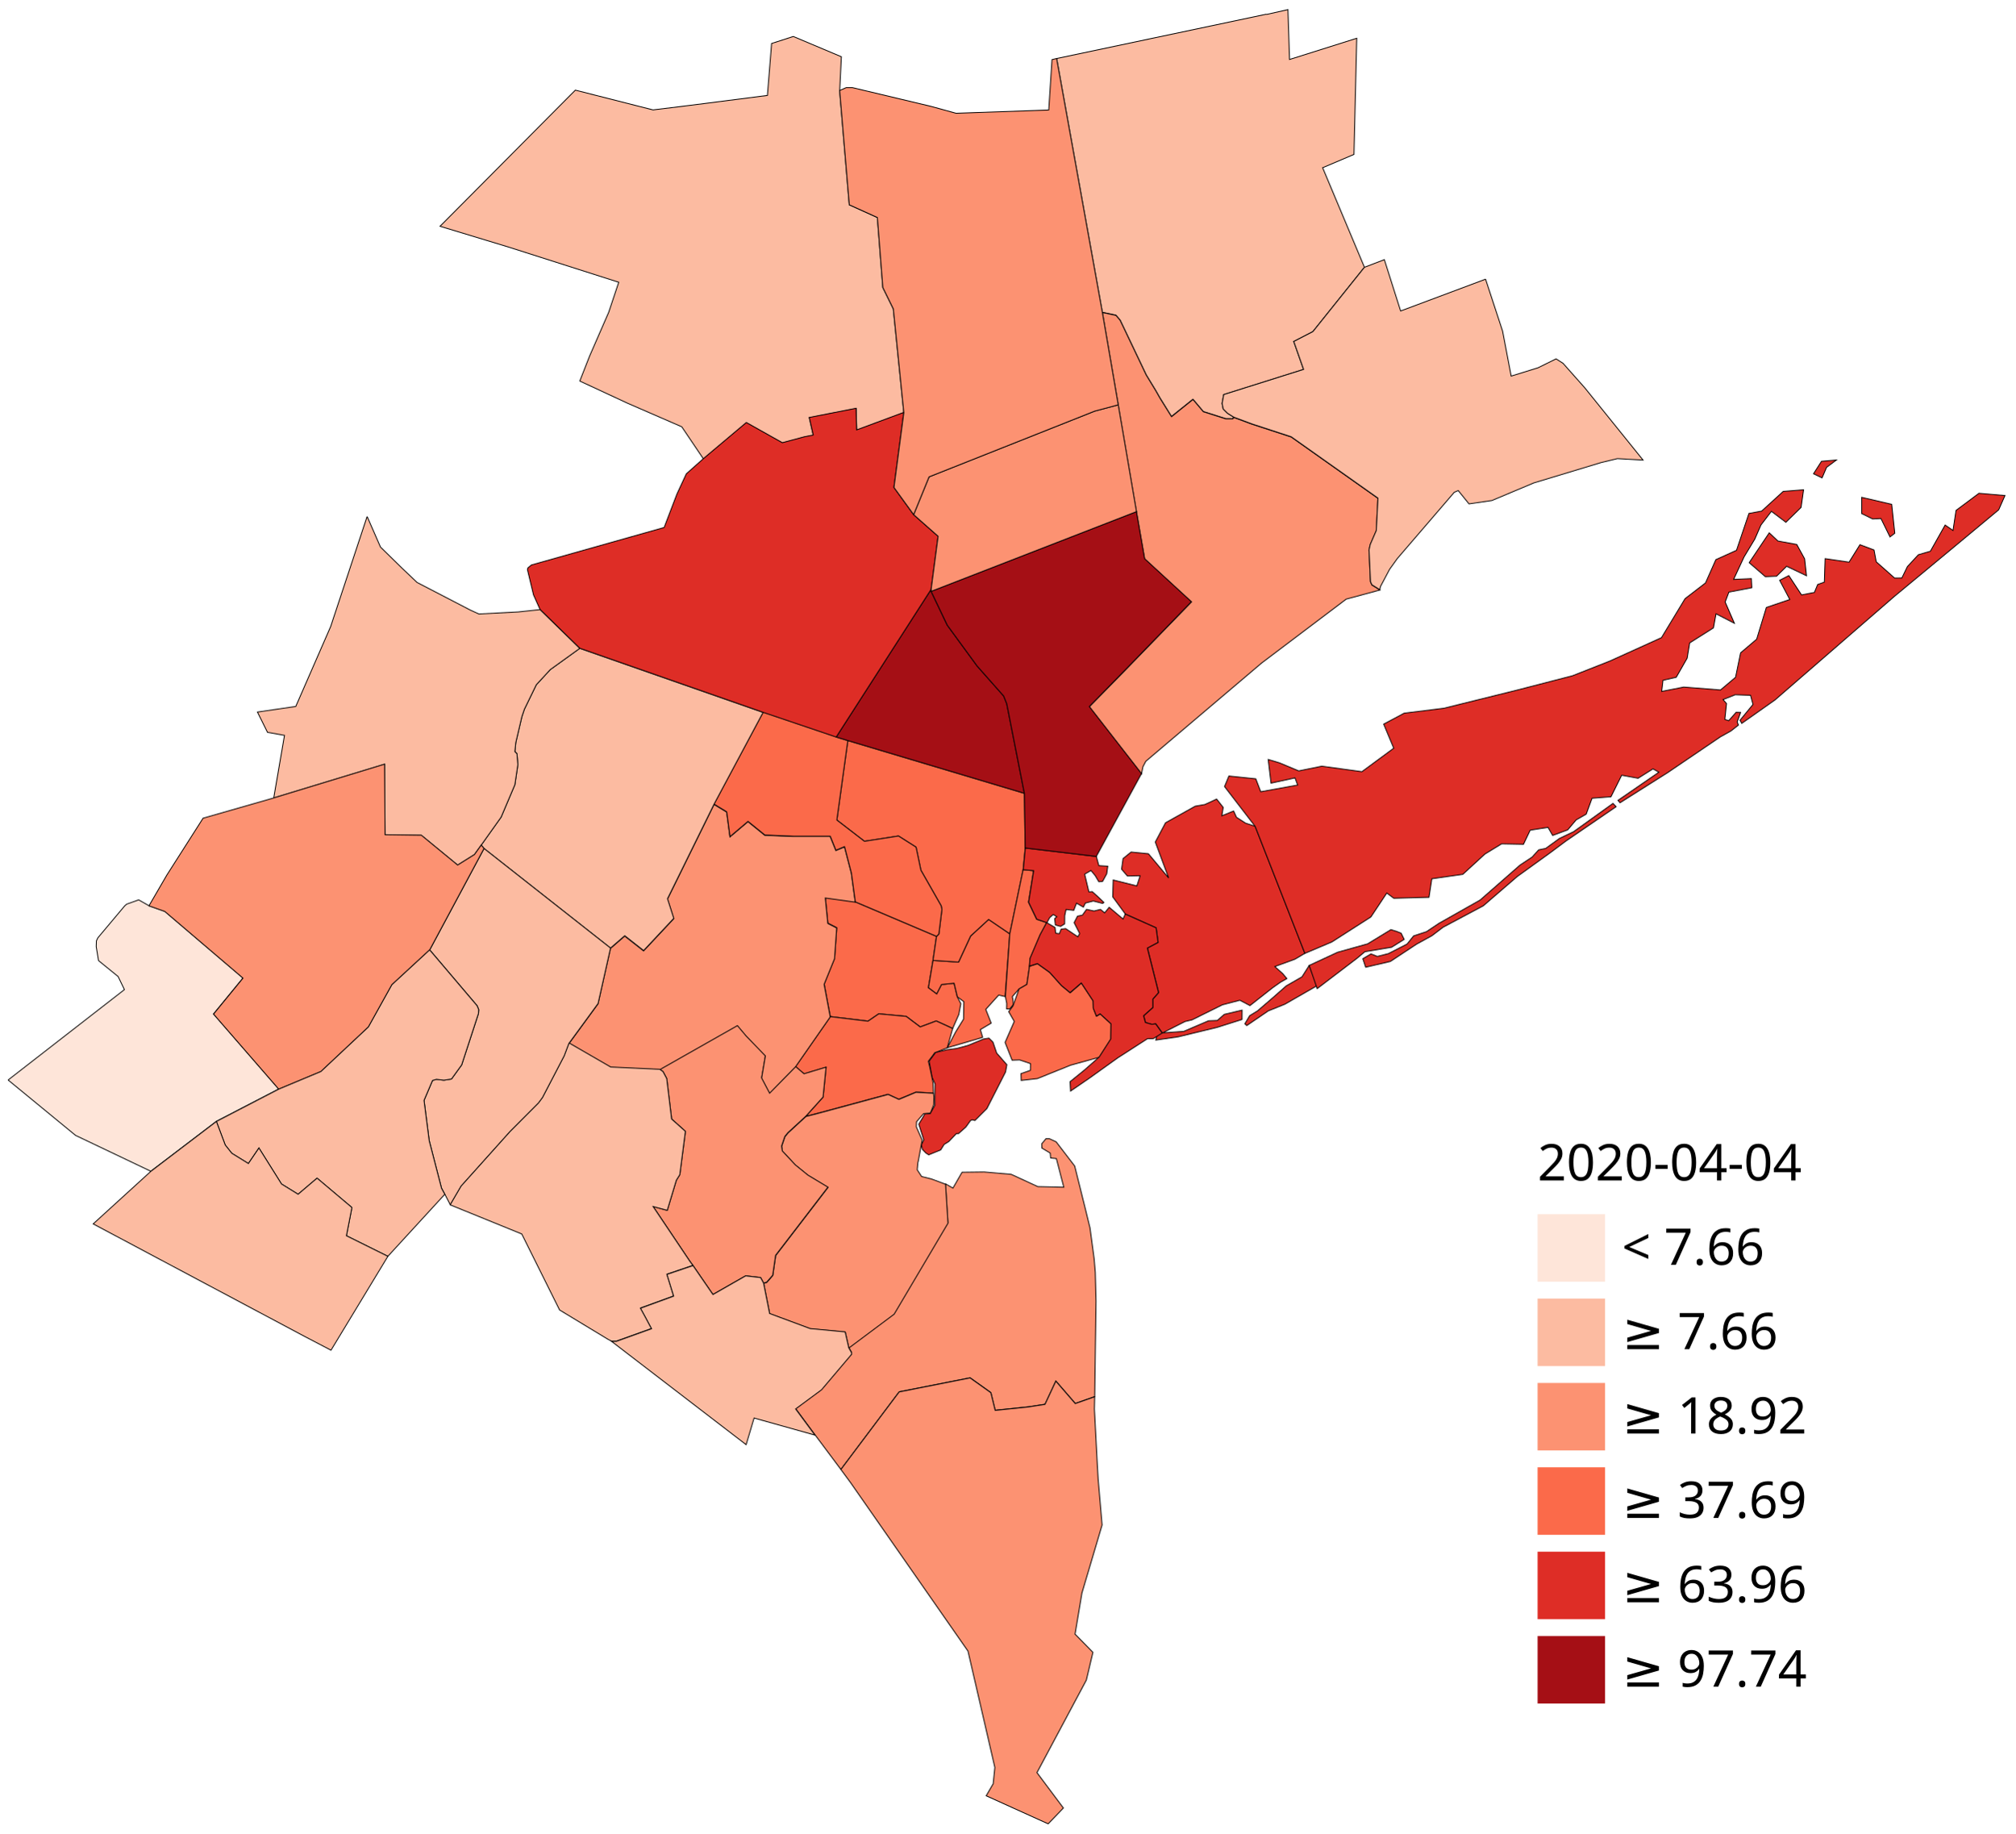
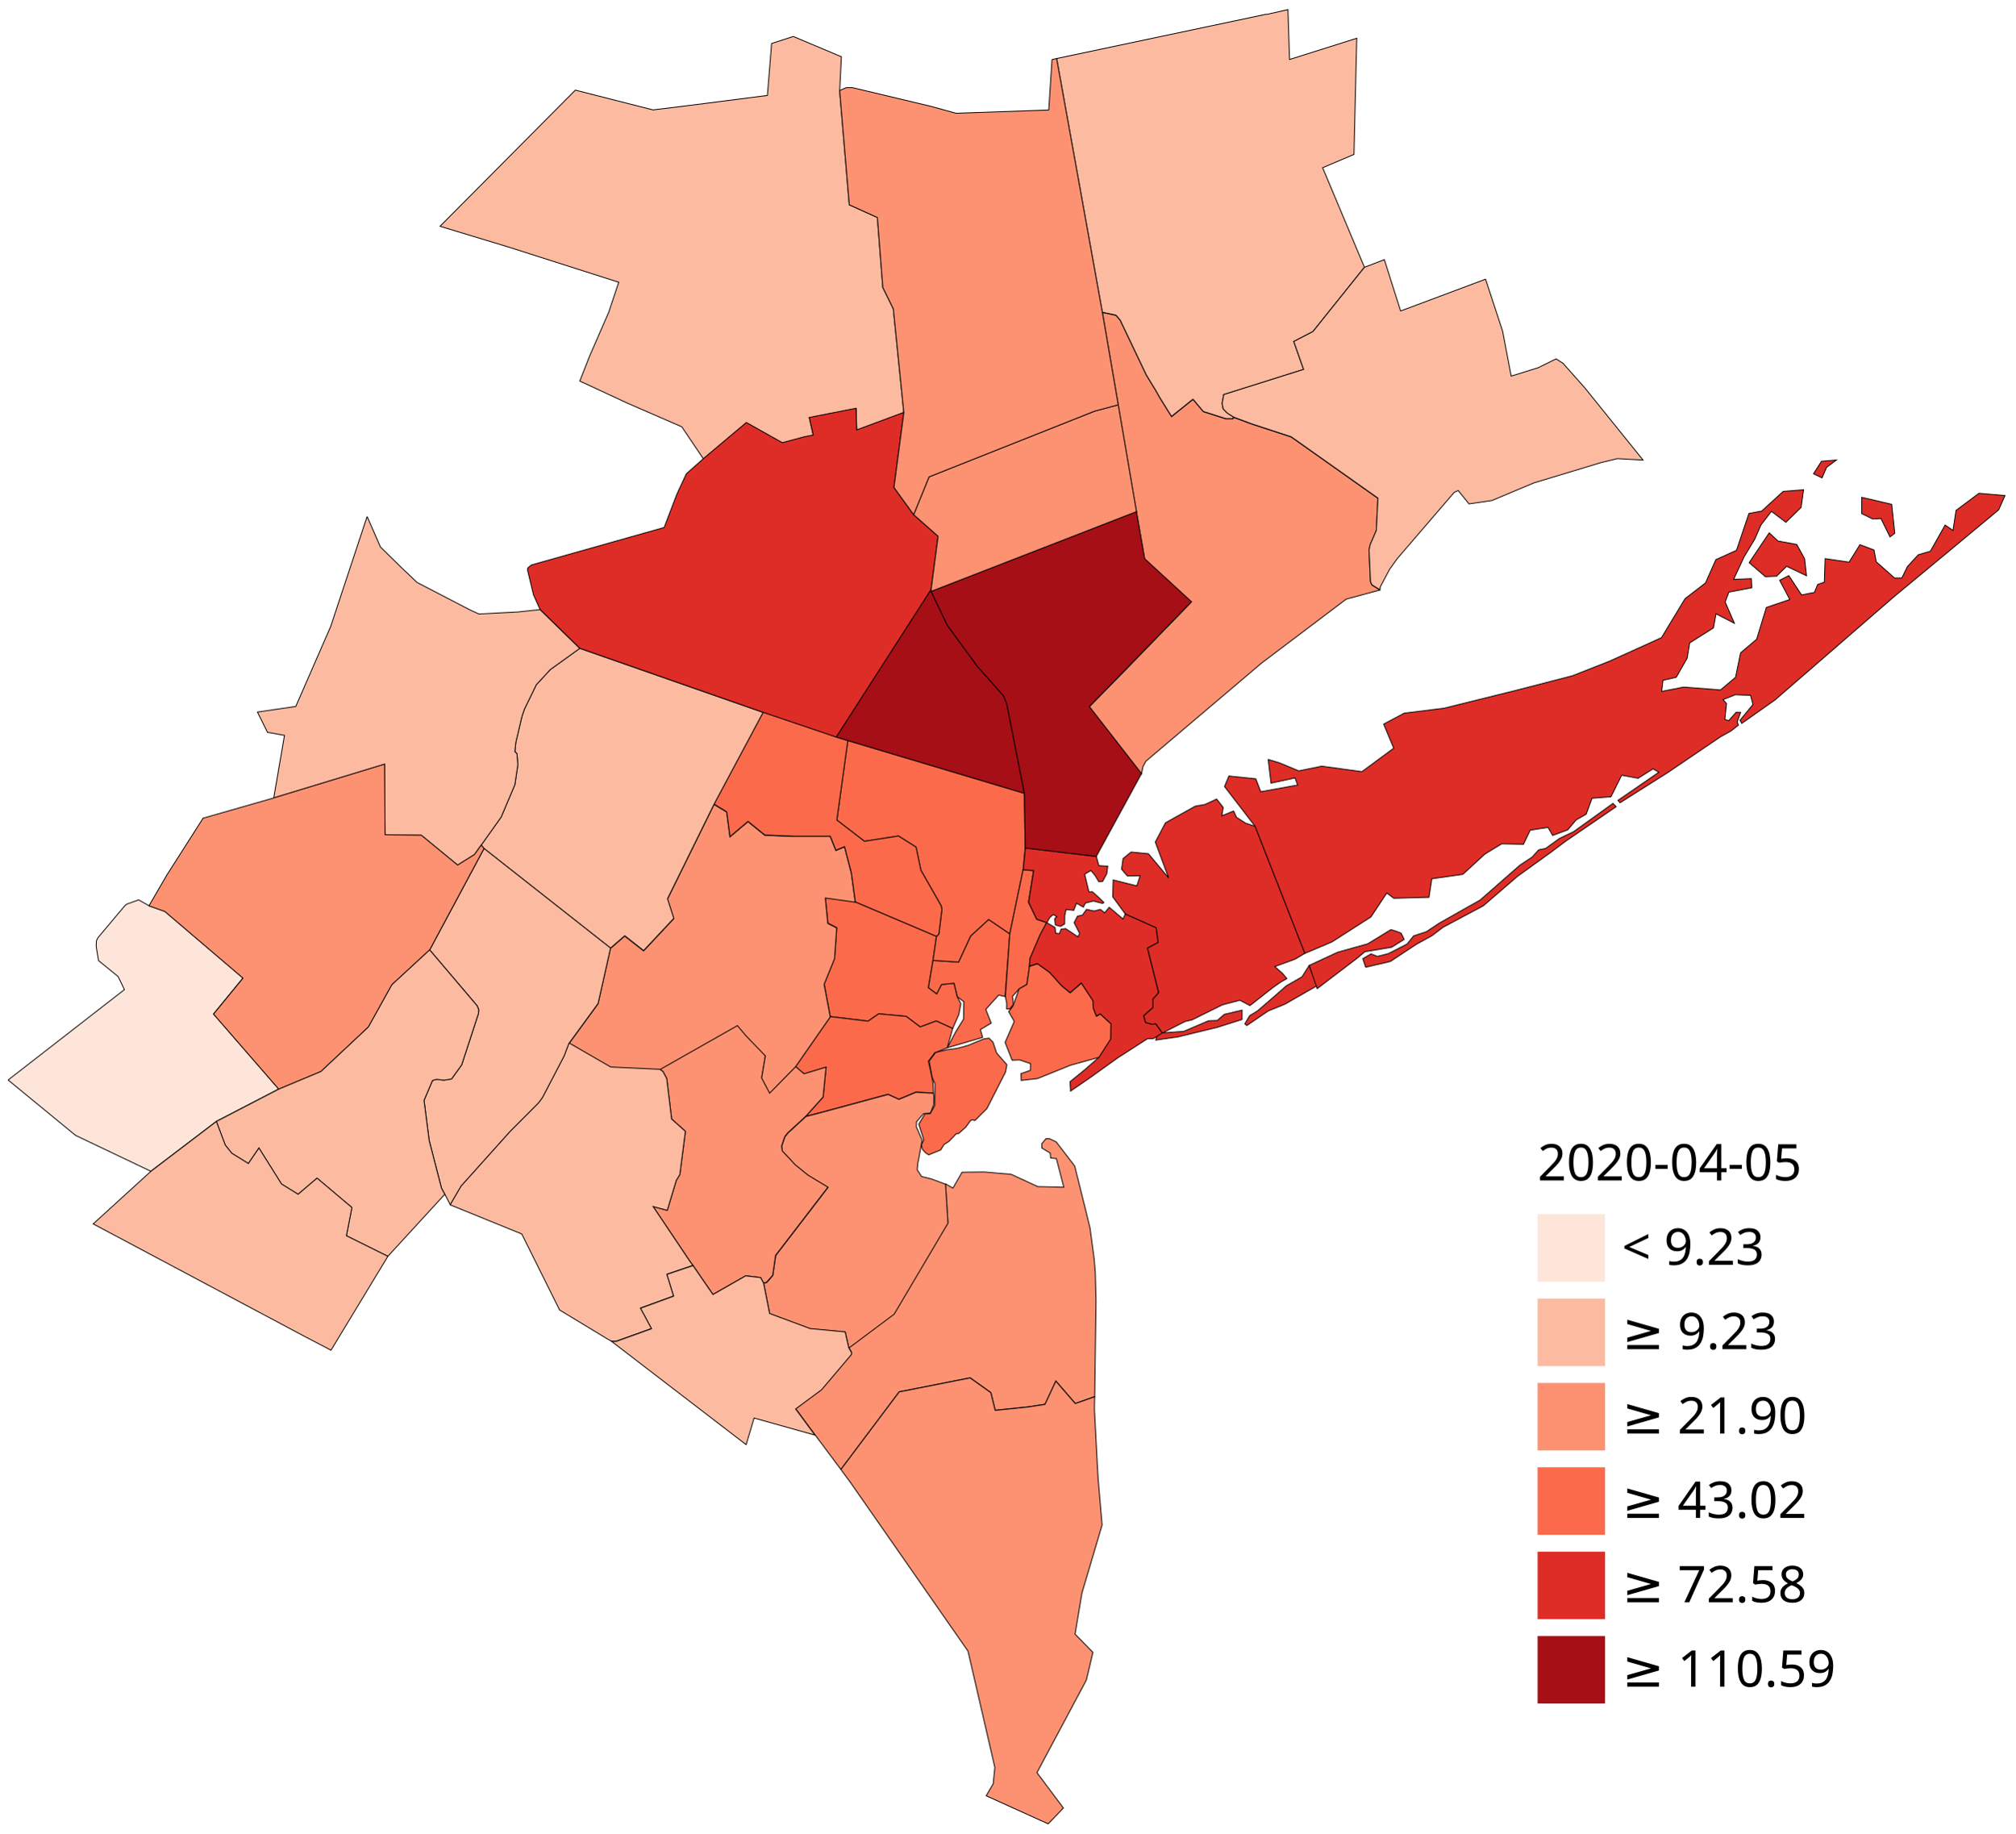
<svg xmlns="http://www.w3.org/2000/svg" id="svg4045" version="1.1" viewBox="0 0 316.019 287.485" height="1086.557" width="1194.401">
  <g transform="translate(108.116 49.338)" id="layer1">
    <g transform="matrix(4.55406 0 0 4.54983 -4052.057 -828.899)" id="g3993" stroke="#000" stroke-width="0.029">
      <path d="m 909.638,171.837 0.74,-0.168 0.055,1.719 2.314,-0.731 -0.095,4.002 -1.079,0.459 1.439,3.43 -1.776,2.218 -0.659,0.34 0.338,0.963 -2.75,0.867 -0.055,0.306 0.037,0.191 0.146,0.146 0.218,0.136 -0.032,0.05 h -0.241 l -0.775,-0.246 -0.357,-0.423 -0.739,0.594 -0.397,-0.639 -0.15,-0.264 -0.323,-0.531 -0.9,-1.89 -0.144,-0.168 -0.467,-0.1 -1.574,-8.743 7.224,-1.528" style="fill:#fcbba1" />
      <path d="m 904.534,185.29 -0.546,-3.182 0.467,0.1 0.144,0.168 0.9,1.89 0.323,0.531 0.15,0.264 0.397,0.639 0.739,-0.594 0.357,0.423 0.775,0.246 h 0.241 l 0.032,-0.05 0.626,0.233 1.351,0.442 2.988,2.115 -0.057,1.116 -0.209,0.481 -0.041,0.186 0.05,1.094 0.048,0.109 0.275,0.171 -1.159,0.314 -2.91,2.2 -3.992,3.389 -0.098,0.188 -0.05,0.247 -1.797,-2.312 1.252,-1.278 2.264,-2.334 -1.611,-1.483 -0.282,-1.623 -0.628,-3.68" style="fill:#fc9272" />
      <path d="m 917.183,180.958 0.587,1.792 0.295,1.549 0.926,-0.287 0.62,-0.307 0.241,0.154 0.747,0.843 2.008,2.492 -0.884,-0.05 -0.562,0.136 -2.314,0.7 -1.446,0.608 -0.788,0.115 -0.371,-0.459 -0.136,0.06 -1.961,2.283 -0.266,0.371 -0.314,0.594 -0.021,0.09 v 0.02 l -0.275,-0.171 -0.048,-0.109 -0.05,-1.094 0.041,-0.186 0.209,-0.481 0.057,-1.116 -2.988,-2.115 -1.351,-0.442 -0.626,-0.233 -0.218,-0.136 -0.146,-0.146 -0.037,-0.191 0.055,-0.306 2.75,-0.867 -0.338,-0.963 0.659,-0.34 1.776,-2.218 0.684,-0.262 0.56,1.769 2.927,-1.097" style="fill:#fcbba1" />
      <path d="m 898.583,212.137 0.259,0.148 0.313,-0.546 0.762,-0.009 0.929,0.08 0.919,0.424 0.894,0.021 -0.255,-0.987 -0.198,-0.021 -0.014,-0.169 -0.286,-0.171 -0.007,-0.149 0.089,-0.105 0.055,-0.07 h 0.121 l 0.232,0.107 0.639,0.835 0.385,1.55 0.13,0.535 0.011,0.04 0.144,1.075 0.039,0.467 0.025,0.99 -0.045,3.287 -0.669,0.236 -0.669,-0.774 -0.374,0.802 -0.571,0.088 -1.144,0.119 -0.148,-0.609 -0.715,-0.51 -2.444,0.483 -2.008,2.676 -0.893,-1.196 -0.665,-0.901 0.891,-0.659 1.034,-1.221 v -0.06 l -0.095,-0.168 1.559,-1.166 1.854,-3.136 -0.084,-1.347" style="fill:#fc9272" />
      <path d="m 894.981,221.987 2.008,-2.676 2.444,-0.483 0.715,0.51 0.148,0.609 1.144,-0.119 0.571,-0.088 0.374,-0.802 0.669,0.774 0.669,-0.235 -0.009,0.426 0.098,1.879 0.03,0.523 0.136,1.59 -0.694,2.345 -0.237,1.418 0.615,0.626 -0.226,0.956 -1.701,3.19 0.91,1.219 -0.524,0.546 -2.134,-0.967 0.241,-0.415 0.057,-0.562 -0.925,-4.009 -4.042,-5.804 -0.337,-0.458" style="fill:#fc9272" />
-       <path d="m 899.519,209.926 -0.071,0.03 -0.162,0.226 -0.253,0.225 h -0.073 l -0.259,0.272 -0.162,0.1 -0.119,0.191 -0.412,0.168 -0.095,-0.06 -0.122,-0.126 -0.035,-0.16 0.082,-0.168 -0.173,-0.542 0.211,-0.354 0.182,-0.008 0.162,-0.292 0.005,-0.735 -0.101,-0.227 -0.102,-0.556 0.225,-0.302 0.404,-0.094 0.314,-0.04 0.224,-0.058 0.177,-0.05 0.53,-0.219 0.187,-0.03 0.137,0.137 0.128,0.378 0.351,0.401 -0.046,0.25 -0.642,1.261 -0.412,0.411 -0.08,-0.02" style="fill:#de2d26" />
+       <path d="m 899.519,209.926 -0.071,0.03 -0.162,0.226 -0.253,0.225 h -0.073 l -0.259,0.272 -0.162,0.1 -0.119,0.191 -0.412,0.168 -0.095,-0.06 -0.122,-0.126 -0.035,-0.16 0.082,-0.168 -0.173,-0.542 0.211,-0.354 0.182,-0.008 0.162,-0.292 0.005,-0.735 -0.101,-0.227 -0.102,-0.556 0.225,-0.302 0.404,-0.094 0.314,-0.04 0.224,-0.058 0.177,-0.05 0.53,-0.219 0.187,-0.03 0.137,0.137 0.128,0.378 0.351,0.401 -0.046,0.25 -0.642,1.261 -0.412,0.411 -0.08,-0.02" style="fill:#fb6a4a" />
      <path d="m 895.478,202.42 2.797,1.189 -0.121,0.829 -0.158,0.939 0.285,0.213 0.165,-0.321 0.434,-0.045 0.112,0.469 0.122,0.237 -0.07,0.371 -0.211,0.481 -0.566,-0.259 -0.552,0.206 -0.482,-0.364 -0.945,-0.088 -0.37,0.253 -1.3,-0.157 -0.211,-1.122 0.359,-0.884 0.074,-1.059 -0.306,-0.156 -0.086,-0.878 1.032,0.144" style="fill:#fb6a4a" />
      <path d="m 894.617,206.375 1.3,0.157 0.37,-0.253 0.945,0.088 0.482,0.364 0.552,-0.206 0.566,0.259 -0.186,0.666 -0.356,0.141 -0.08,0.03 -0.039,0.06 -0.176,0.232 0.056,0.236 0.107,0.515 0.012,0.346 -0.604,-0.034 -0.589,0.246 -0.371,-0.171 -2.349,0.636 -0.483,0.125 0.595,-0.661 0.103,-1.03 -0.758,0.228 -0.293,-0.251 1.196,-1.719" style="fill:#fb6a4a" />
      <path d="m 900.799,203.522 -0.162,2.161 -0.22,-0.05 -0.445,0.492 0.187,0.474 -0.373,0.223 0.079,0.269 -1.217,0.357 0.287,-0.545 0.272,-0.441 0.01,-0.602 -0.223,-0.167 -0.112,-0.469 -0.434,0.045 -0.165,0.321 -0.285,-0.213 0.158,-0.939 0.88,0.058 0.415,-0.899 0.62,-0.571 0.729,0.496" style="fill:#fb6a4a" />
      <path d="m 895.222,196.861 6.081,1.819 0.027,1.884 -0.071,0.747 -0.46,2.211 -0.729,-0.496 -0.62,0.571 -0.415,0.899 -0.88,-0.058 0.121,-0.829 0.08,-0.08 0.105,-0.85 -0.025,-0.122 -0.699,-1.228 -0.166,-0.795 -0.605,-0.384 -1.173,0.182 -0.95,-0.732 0.378,-2.739" style="fill:#fb6a4a" />
      <path d="m 898.171,209.011 0.016,0.129 -0.009,0.273 -0.076,0.195 -0.041,0.094 -0.112,0.006 -0.119,0.01 -0.242,0.28 -0.007,0.176 0.2,0.457 -0.135,0.737 -0.011,0.03 -0.023,0.257 0.151,0.231 0.343,0.086 0.471,0.176 h 0.005 0.005 l 0.084,1.347 -1.854,3.136 -1.559,1.166 -0.124,-0.548 -1.204,-0.114 -1.398,-0.52 -0.207,-1.046 0.105,-0.03 0.209,-0.241 0.099,-0.686 1.802,-2.349 -0.687,-0.414 -0.435,-0.353 -0.449,-0.481 -0.025,-0.168 0.112,-0.331 0.105,-0.129 0.617,-0.568 0.483,-0.125 2.349,-0.636 0.371,0.171 0.589,-0.246 0.604,0.034" style="fill:#fc9272" />
      <path d="m 893.421,208.094 0.293,0.251 0.758,-0.228 -0.103,1.03 -0.595,0.661 -0.617,0.568 -0.105,0.129 -0.112,0.331 0.025,0.168 0.449,0.481 0.435,0.353 0.687,0.414 -1.802,2.349 -0.099,0.686 -0.209,0.241 -0.105,0.03 -0.102,-0.191 -0.515,-0.06 -1.127,0.644 -0.69,-1.004 -0.107,-0.144 -1.263,-1.884 0.487,0.132 0.313,-1.038 0.119,-0.191 0.193,-1.494 -0.475,-0.424 -0.168,-1.395 -0.128,-0.24 -0.112,-0.08 2.676,-1.519 0.299,0.356 0.664,0.688 -0.129,0.761 0.275,0.524 0.891,-0.909" style="fill:#fc9272" />
      <path d="m 890.611,199.061 0.438,0.266 0.113,0.856 0.621,-0.526 0.58,0.47 0.98,0.04 h 1.271 l 0.196,0.485 0.297,-0.125 0.236,0.911 0.135,0.993 -1.032,-0.144 0.086,0.878 0.306,0.156 -0.074,1.059 -0.359,0.884 0.211,1.122 -1.196,1.719 -0.891,0.909 -0.275,-0.524 0.129,-0.761 -0.664,-0.688 -0.299,-0.356 -2.676,1.519 -1.688,-0.078 -1.431,-0.828 0.994,-1.361 0.429,-1.911 0.491,-0.425 0.65,0.51 1.038,-1.109 -0.216,-0.676 1.599,-3.251" style="fill:#fc9272" />
      <path d="m 894.821,196.74 0.401,0.121 -0.378,2.739 0.95,0.732 1.173,-0.182 0.605,0.384 0.166,0.795 0.699,1.228 0.025,0.122 -0.105,0.85 -0.08,0.08 -2.797,-1.189 -0.135,-0.993 -0.236,-0.911 -0.297,0.125 -0.196,-0.485 h -1.271 l -0.98,-0.04 -0.58,-0.47 -0.621,0.526 -0.113,-0.856 -0.438,-0.266 1.694,-3.173 2.516,0.852" style="fill:#fb6a4a" />
      <path d="m 892.305,195.888 -1.694,3.173 -1.599,3.251 0.216,0.676 -1.038,1.109 -0.65,-0.51 -0.491,0.425 -4.356,-3.432 -0.096,-0.119 0.685,-0.963 0.474,-1.118 0.103,-0.692 -0.032,-0.378 -0.071,-0.07 0.032,-0.313 0.209,-0.892 0.087,-0.257 0.41,-0.843 0.481,-0.522 1.014,-0.731 6.315,2.209" style="fill:#fcbba1" />
      <path d="m 882.694,200.58 4.356,3.432 -0.429,1.911 -0.994,1.361 -0.166,0.44 -0.749,1.439 -0.137,0.185 -0.979,0.983 -1.688,1.884 -0.376,0.644 -0.187,-0.362 -0.114,-0.209 -0.424,-1.64 -0.178,-1.387 0.292,-0.686 0.136,-0.04 0.257,0.03 0.26,-0.04 0.351,-0.486 0.578,-1.771 0.009,-0.135 -0.057,-0.136 -1.631,-1.922 1.872,-3.496" style="fill:#fcbba1" />
      <path d="m 885.626,207.284 1.431,0.828 1.688,0.078 0.112,0.08 0.128,0.24 0.168,1.395 0.475,0.424 -0.193,1.494 -0.119,0.191 -0.313,1.038 -0.487,-0.132 1.263,1.884 0.107,0.144 -0.896,0.304 0.231,0.75 -1.141,0.416 0.179,0.327 0.201,0.379 -1.211,0.435 h -0.168 l -0.114,-0.06 -1.671,-1.013 -1.302,-2.619 -2.466,-1.005 0.376,-0.644 1.688,-1.884 0.979,-0.983 0.137,-0.185 0.749,-1.439 0.166,-0.44" style="fill:#fcbba1" />
      <path d="m 889.887,214.95 0.69,1.004 1.127,-0.644 0.515,0.06 0.102,0.191 0.207,1.046 1.398,0.52 1.204,0.114 0.124,0.548 0.095,0.168 v 0.06 l -1.034,1.221 -0.891,0.659 0.665,0.901 -2.096,-0.588 -0.273,0.918 -4.635,-3.561 h 0.168 l 1.211,-0.435 -0.201,-0.379 -0.179,-0.327 1.141,-0.416 -0.231,-0.75 0.896,-0.304" style="fill:#fcbba1" />
      <path style="fill:#fb6a4a" d="m 901.258,201.418 -0.459,2.211 -0.151,2.163 0.046,0.233 -0.003,0.19 0.103,0.004 0.127,-0.154 -0.013,-0.17 -0.021,-0.103 0.232,-0.265 0.268,-0.154 0.092,-0.625 0.023,-0.271 0.344,-0.811 0.229,-0.422 -0.35,-0.117 -0.281,-0.588 0.174,-1.088 z" transform="translate(0 -.107)" />
      <path d="m 894.94,174.458 0.332,3.938 0.967,0.438 0.188,2.412 0.362,0.738 0.361,3.577 -1.622,0.603 -0.019,-0.745 -1.613,0.316 0.137,0.606 -0.305,0.06 -0.759,0.204 -1.239,-0.696 -1.48,1.246 -0.747,-1.109 -1.865,-0.811 -1.646,-0.765 0.337,-0.859 0.658,-1.51 0.346,-1.036 -3.799,-1.214 -2.355,-0.715 4.66,-4.692 2.676,0.682 1.296,-0.16 2.642,-0.339 0.144,-1.79 0.747,-0.242 1.655,0.699 -0.057,1.166" style="fill:#fcbba1" />
      <path d="m 901.33,200.564 2.45,0.291 0.086,0.316 0.307,0.02 -0.035,0.262 -0.143,0.262 -0.13,0.012 -0.123,-0.21 -0.147,-0.178 -0.217,0.126 0.146,0.613 0.115,-0.01 0.192,0.172 0.209,0.2 -0.043,0.034 -0.322,-0.083 -0.273,0.071 -0.069,0.139 -0.236,-0.136 -0.095,0.247 -0.265,-0.029 -0.045,0.212 -0.003,0.284 -0.141,0.087 -0.179,-0.049 -0.024,-0.221 0.073,-0.065 -0.122,-0.074 -0.121,0.104 -0.097,0.177 -0.349,-0.118 -0.282,-0.588 0.175,-1.087 -0.359,-0.033 0.071,-0.747" style="fill:#de2d26" />
      <path d="m 900.91,206.009 0.209,-0.589 0.269,-0.154 0.09,-0.624 0.277,-0.089 0.423,0.303 0.405,0.453 0.297,0.245 0.387,-0.334 0.405,0.616 0.007,0.254 0.107,0.272 0.13,-0.077 0.373,0.342 -0.007,0.523 -0.4,0.625 -0.99,0.275 -1.143,0.461 -0.556,0.063 -0.007,-0.235 0.323,-0.112 0.004,-0.232 -0.375,-0.127 -0.259,0.009 -0.241,-0.613 0.316,-0.723 -0.192,-0.337 z" style="fill:#fb6a4a" />
      <path d="m 898.09,191.718 0.556,1.166 1.027,1.406 0.916,1.036 0.105,0.264 0.608,3.09 -6.081,-1.819 -0.401,-0.121 3.27,-5.092 v 0.07" style="fill:#a50f15" />
      <path style="fill:#de2d26" d="m 907.922,198.984 -0.406,0.188 -0.33,0.057 -1.023,0.572 -0.352,0.664 0.459,1.238 -0.697,-0.834 -0.596,-0.059 -0.277,0.225 -0.051,0.367 0.201,0.234 0.438,-0.01 -0.113,0.352 -0.814,-0.205 -0.016,0.582 0.434,0.592 1.061,0.475 0.068,0.502 -0.367,0.195 0.385,1.535 -0.195,0.223 0.002,0.289 -0.322,0.287 0.065,0.234 0.223,0.062 0.129,-0.018 0.223,0.312 -0.17,0.012 -0.053,0.236 0.775,-0.113 1.34,-0.326 0.854,-0.271 0.002,-0.322 -0.615,0.146 -0.236,0.209 -0.305,0.012 -0.854,0.365 -0.725,0.051 0.771,-0.391 0.24,-0.057 1.045,-0.518 0.602,-0.158 0.348,0.184 0.772,-0.608 0.273,-0.194 0.226,-0.129 -0.139,-0.167 -0.276,-0.247 0.693,-0.254 0.344,-0.203 -1.713,-4.377 -0.332,-0.109 -0.312,-0.201 -0.098,-0.217 -0.406,0.164 0.047,-0.289 z m 3.189,5.733 -0.249,0.394 -0.54,0.31 -0.477,0.42 -0.514,0.443 -0.27,0.166 -0.166,0.279 0.066,0.061 0.742,-0.506 0.568,-0.229 1.114,-0.64 z" transform="translate(0 -.107)" />
      <path d="m 897.149,185.561 -0.339,2.577 0.678,0.937 0.843,0.745 -0.24,1.828 -3.27,5.092 -2.516,-0.852 -6.315,-2.209 -1.367,-1.337 -0.225,-0.503 -0.209,-0.87 0.016,-0.06 0.121,-0.1 4.571,-1.292 0.442,-1.157 0.321,-0.692 0.587,-0.523 1.48,-1.246 1.239,0.696 0.759,-0.204 0.305,-0.06 -0.137,-0.606 1.613,-0.316 0.019,0.745 1.622,-0.603" style="fill:#de2d26" />
      <path d="m 902.074,203.138 0.284,0.165 0.022,0.197 0.127,0.017 0.059,-0.155 0.156,-0.02 0.421,0.281 0.063,-0.111 -0.19,-0.375 0.115,-0.224 0.17,-0.036 0.141,-0.198 0.258,0.056 0.223,-0.055 0.143,0.119 0.156,-0.192 0.478,0.404 0.076,-0.17 1.061,0.474 0.068,0.501 -0.369,0.196 0.386,1.534 -0.197,0.223 0.002,0.289 -0.321,0.287 0.063,0.234 0.222,0.062 0.13,-0.017 0.227,0.316 -0.306,0.193 -0.199,0.002 -1.034,0.667 -0.968,0.694 -0.649,0.445 -0.016,-0.324 0.486,-0.395 0.515,-0.453 0.4,-0.625 0.007,-0.523 -0.373,-0.342 -0.13,0.077 -0.107,-0.272 -0.007,-0.254 -0.405,-0.616 -0.387,0.334 -0.297,-0.245 -0.405,-0.453 -0.423,-0.303 -0.277,0.089 0.023,-0.271 0.346,-0.811 0.227,-0.422" style="fill:#de2d26" />
      <path style="fill:#de2d26" d="m 928.476,187.773 0.295,0.141 0.156,-0.364 0.338,-0.252 -0.513,0.044 z m -0.342,0.551 -0.701,0.056 -0.742,0.678 -0.438,0.082 -0.428,1.27 -0.711,0.322 -0.357,0.803 -0.703,0.541 -0.812,1.344 -1.775,0.805 -1.293,0.51 -1.988,0.514 -2.439,0.605 -1.367,0.17 -0.705,0.377 0.346,0.83 -1.096,0.809 -1.381,-0.189 -0.795,0.162 -0.658,-0.275 -0.393,-0.119 0.098,0.816 0.826,-0.18 0.09,0.246 -1.271,0.23 -0.17,-0.445 -0.926,-0.096 -0.15,0.363 1.053,1.371 1.713,4.379 0.928,-0.393 1.346,-0.863 0.547,-0.824 0.242,0.18 1.211,-0.033 0.098,-0.639 1.066,-0.152 0.764,-0.701 0.572,-0.35 0.754,0.014 0.232,-0.486 0.613,-0.096 0.16,0.277 0.518,-0.191 0.291,-0.344 0.346,-0.199 0.201,-0.547 0.652,-0.051 0.369,-0.742 0.564,0.104 0.514,-0.324 0.203,0.115 -1.41,0.971 0.072,0.082 1.641,-1.039 1.814,-1.232 0.365,-0.204 0.257,-0.202 -0.043,-0.108 0.117,-0.326 -0.153,-0.006 -0.256,0.288 -0.133,-0.043 0.058,-0.547 -0.121,-0.137 0.42,-0.166 0.528,0.019 0.084,0.315 -0.446,0.544 0.06,0.108 1.149,-0.811 4.107,-3.566 1.828,-1.516 1.762,-1.467 0.217,-0.492 -0.896,-0.078 -0.789,0.59 -0.105,0.691 -0.271,-0.186 -0.508,0.902 -0.414,0.121 -0.377,0.408 -0.191,0.393 -0.25,0.002 -0.631,-0.559 -0.078,-0.408 -0.484,-0.182 -0.375,0.602 -0.824,-0.121 -0.027,0.809 -0.229,0.082 -0.113,0.273 -0.443,0.086 -0.438,-0.666 -0.316,0.162 0.35,0.662 -0.807,0.273 -0.334,1.094 -0.553,0.471 -0.174,0.842 -0.518,0.438 -1.268,-0.1 -0.758,0.15 0.045,-0.383 0.457,-0.105 0.375,-0.656 0.088,-0.529 0.818,-0.518 0.088,-0.484 0.633,0.326 -0.318,-0.732 0.129,-0.342 0.789,-0.152 -0.016,-0.312 -0.611,0.027 0.361,-0.777 0.369,-0.613 0.213,-0.488 0.359,-0.469 0.498,0.377 0.523,-0.512 z m 2.002,0.261 v 0.561 l 0.377,0.184 0.285,-0.014 0.311,0.633 0.166,-0.127 -0.107,-0.996 z m -3.184,1.223 -0.691,1.029 0.557,0.482 0.385,-0.016 0.348,-0.342 0.684,0.326 -0.065,-0.584 -0.271,-0.494 -0.648,-0.119 z m -5.381,9.326 -1.357,0.975 -0.486,0.232 -0.475,0.344 -0.24,0.049 -0.225,0.248 -0.418,0.277 -1.371,1.203 -1.422,0.805 -0.428,0.287 -0.443,0.146 -0.225,0.281 -0.645,0.33 -0.379,0.096 -0.219,-0.086 -0.281,0.166 0.098,0.293 0.85,-0.199 0.902,-0.596 0.529,-0.291 0.385,-0.293 1.387,-0.74 1.17,-1.01 1.131,-0.816 0.541,-0.404 1.729,-1.184 z m -7.646,4.35 -0.803,0.49 -1.033,0.289 -0.979,0.455 0.275,0.799 1.371,-1.045 0.273,-0.227 0.918,-0.154 0.434,-0.271 -0.105,-0.213 -0.143,-0.057 z" transform="translate(0 -.107)" />
      <path d="m 898.09,191.718 7.071,-2.748 0.282,1.623 1.611,1.483 -2.264,2.334 -1.252,1.278 1.797,2.312 -1.556,2.855 -2.45,-0.291 -0.027,-1.884 -0.608,-3.09 -0.105,-0.264 -0.916,-1.036 -1.027,-1.406 -0.556,-1.166" style="fill:#a50f15" />
      <path d="m 904.534,185.29 0.628,3.68 -7.071,2.748 v -0.07 l 0.24,-1.828 -0.843,-0.745 0.531,-1.303 5.705,-2.266 0.809,-0.216" style="fill:#fc9272" />
      <path d="m 902.414,173.365 1.574,8.743 0.546,3.182 -0.809,0.216 -5.705,2.266 -0.531,1.303 -0.678,-0.937 0.339,-2.577 -0.361,-3.577 -0.362,-0.738 -0.188,-2.412 -0.967,-0.438 -0.332,-3.938 0.226,-0.1 h 0.216 l 2.721,0.65 0.847,0.234 3.191,-0.113 0.112,-1.736 0.16,-0.04" style="fill:#fc9272" />
      <path d="m 866.304,208.562 4.008,-3.118 -0.218,-0.451 -0.674,-0.548 -0.08,-0.483 0.007,-0.199 0.05,-0.104 0.925,-1.102 0.07,-0.06 0.41,-0.146 0.353,0.201 0.547,0.193 2.692,2.298 -1.014,1.239 2.245,2.587 -2.147,1.114 -2.259,1.721 -2.588,-1.234 -2.327,-1.913" style="fill:#fee5d9" />
      <path d="m 878.668,189.138 0.46,1.053 0.738,0.723 0.522,0.497 1.831,0.95 0.298,0.137 1.351,-0.07 0.754,-0.08 1.367,1.337 -1.014,0.731 -0.481,0.522 -0.41,0.843 -0.087,0.257 -0.209,0.892 -0.032,0.313 0.071,0.07 0.032,0.378 -0.103,0.692 -0.474,1.118 -0.685,0.963 -0.234,0.328 -0.578,0.362 -1.25,-1.028 -1.25,-0.017 -0.016,-2.432 -3.817,1.163 0.371,-2.159 -0.585,-0.104 -0.347,-0.699 1.32,-0.193 1.201,-2.752 1.255,-3.792" style="fill:#fcbba1" />
      <path d="m 875.453,198.837 3.817,-1.163 0.016,2.432 1.25,0.017 1.25,1.028 0.578,-0.362 0.234,-0.328 0.096,0.119 -1.872,3.496 -1.299,1.2 -0.81,1.457 -1.634,1.534 -1.454,0.608 -2.245,-2.587 1.014,-1.239 -2.692,-2.298 -0.547,-0.193 0.619,-1.066 1.246,-1.956 2.434,-0.698" style="fill:#fc9272" />
      <path d="m 880.822,204.076 1.631,1.922 0.057,0.136 -0.009,0.135 -0.578,1.771 -0.351,0.486 -0.26,0.04 -0.257,-0.03 -0.136,0.04 -0.292,0.686 0.178,1.387 0.424,1.64 0.114,0.209 -1.961,2.139 -1.428,-0.709 0.19,-0.972 -1.2,-1.013 -0.653,0.555 -0.571,-0.353 -0.778,-1.241 -0.363,0.535 -0.571,-0.353 -0.226,-0.285 -0.305,-0.812 2.147,-1.114 1.454,-0.608 1.634,-1.534 0.81,-1.457 1.299,-1.2" style="fill:#fcbba1" />
      <path d="m 873.478,209.988 0.305,0.812 0.226,0.285 0.571,0.353 0.363,-0.535 0.778,1.241 0.571,0.353 0.653,-0.555 1.2,1.013 -0.19,0.972 1.428,0.709 -1.959,3.236 -0.916,-0.479 -7.272,-3.874 1.984,-1.81 2.259,-1.721" style="fill:#fcbba1" />
    </g>
    <g id="g1003" transform="matrix(.26458 0 0 .26458 127.715 -62.671)">
      <path d="m 20,820 h 40 v 40 H 20 Z" fill="#fcbba1" />
      <path d="m 20,870 h 40 v 40 H 20 Z" fill="#fc9272" />
      <path d="m 20,920 h 40 v 40 H 20 Z" fill="#fb6a4a" />
      <path d="m 20,970 h 40 v 40 H 20 Z" fill="#de2d26" />
      <path d="m 20,770 h 40 v 40 H 20 Z" fill="#fee5d9" />
      <path d="m 20,1020 h 40 v 40 H 20 Z" fill="#a50f15" />
      <g font-size="30" font-family="Verdana">
        <text x="70" y="1050">
-           <tspan id="tspan905" x="70" y="1050">≥ 97.74</tspan>
+           <tspan id="tspan905" x="70" y="1050">≥ 110.59</tspan>
        </text>
        <text y="1000" x="70">
-           <tspan y="1000" x="70" id="tspan919">≥ 63.96</tspan>
+           <tspan y="1000" x="70" id="tspan919">≥ 72.58</tspan>
        </text>
        <text x="70" y="950">
-           <tspan id="tspan923" x="70" y="950">≥ 37.69</tspan>
+           <tspan id="tspan923" x="70" y="950">≥ 43.02</tspan>
        </text>
        <text y="900" x="70">
-           <tspan y="900" x="70" id="tspan927">≥ 18.92</tspan>
+           <tspan y="900" x="70" id="tspan927">≥ 21.90</tspan>
        </text>
        <text x="70" y="850">
-           <tspan id="tspan931" x="70" y="850">≥ 7.66</tspan>
+           <tspan id="tspan931" x="70" y="850">≥ 9.23</tspan>
        </text>
        <text y="800" x="70">
-           <tspan y="800" x="70" id="tspan935">&lt; 7.66</tspan>
+           <tspan y="800" x="70" id="tspan935">&lt; 9.23</tspan>
        </text>
        <text x="20" y="750">
-           <tspan id="tspan939" x="20" y="750">2020-04-04</tspan>
+           <tspan id="tspan939" x="20" y="750">2020-04-05</tspan>
        </text>
      </g>
    </g>
  </g>
</svg>
